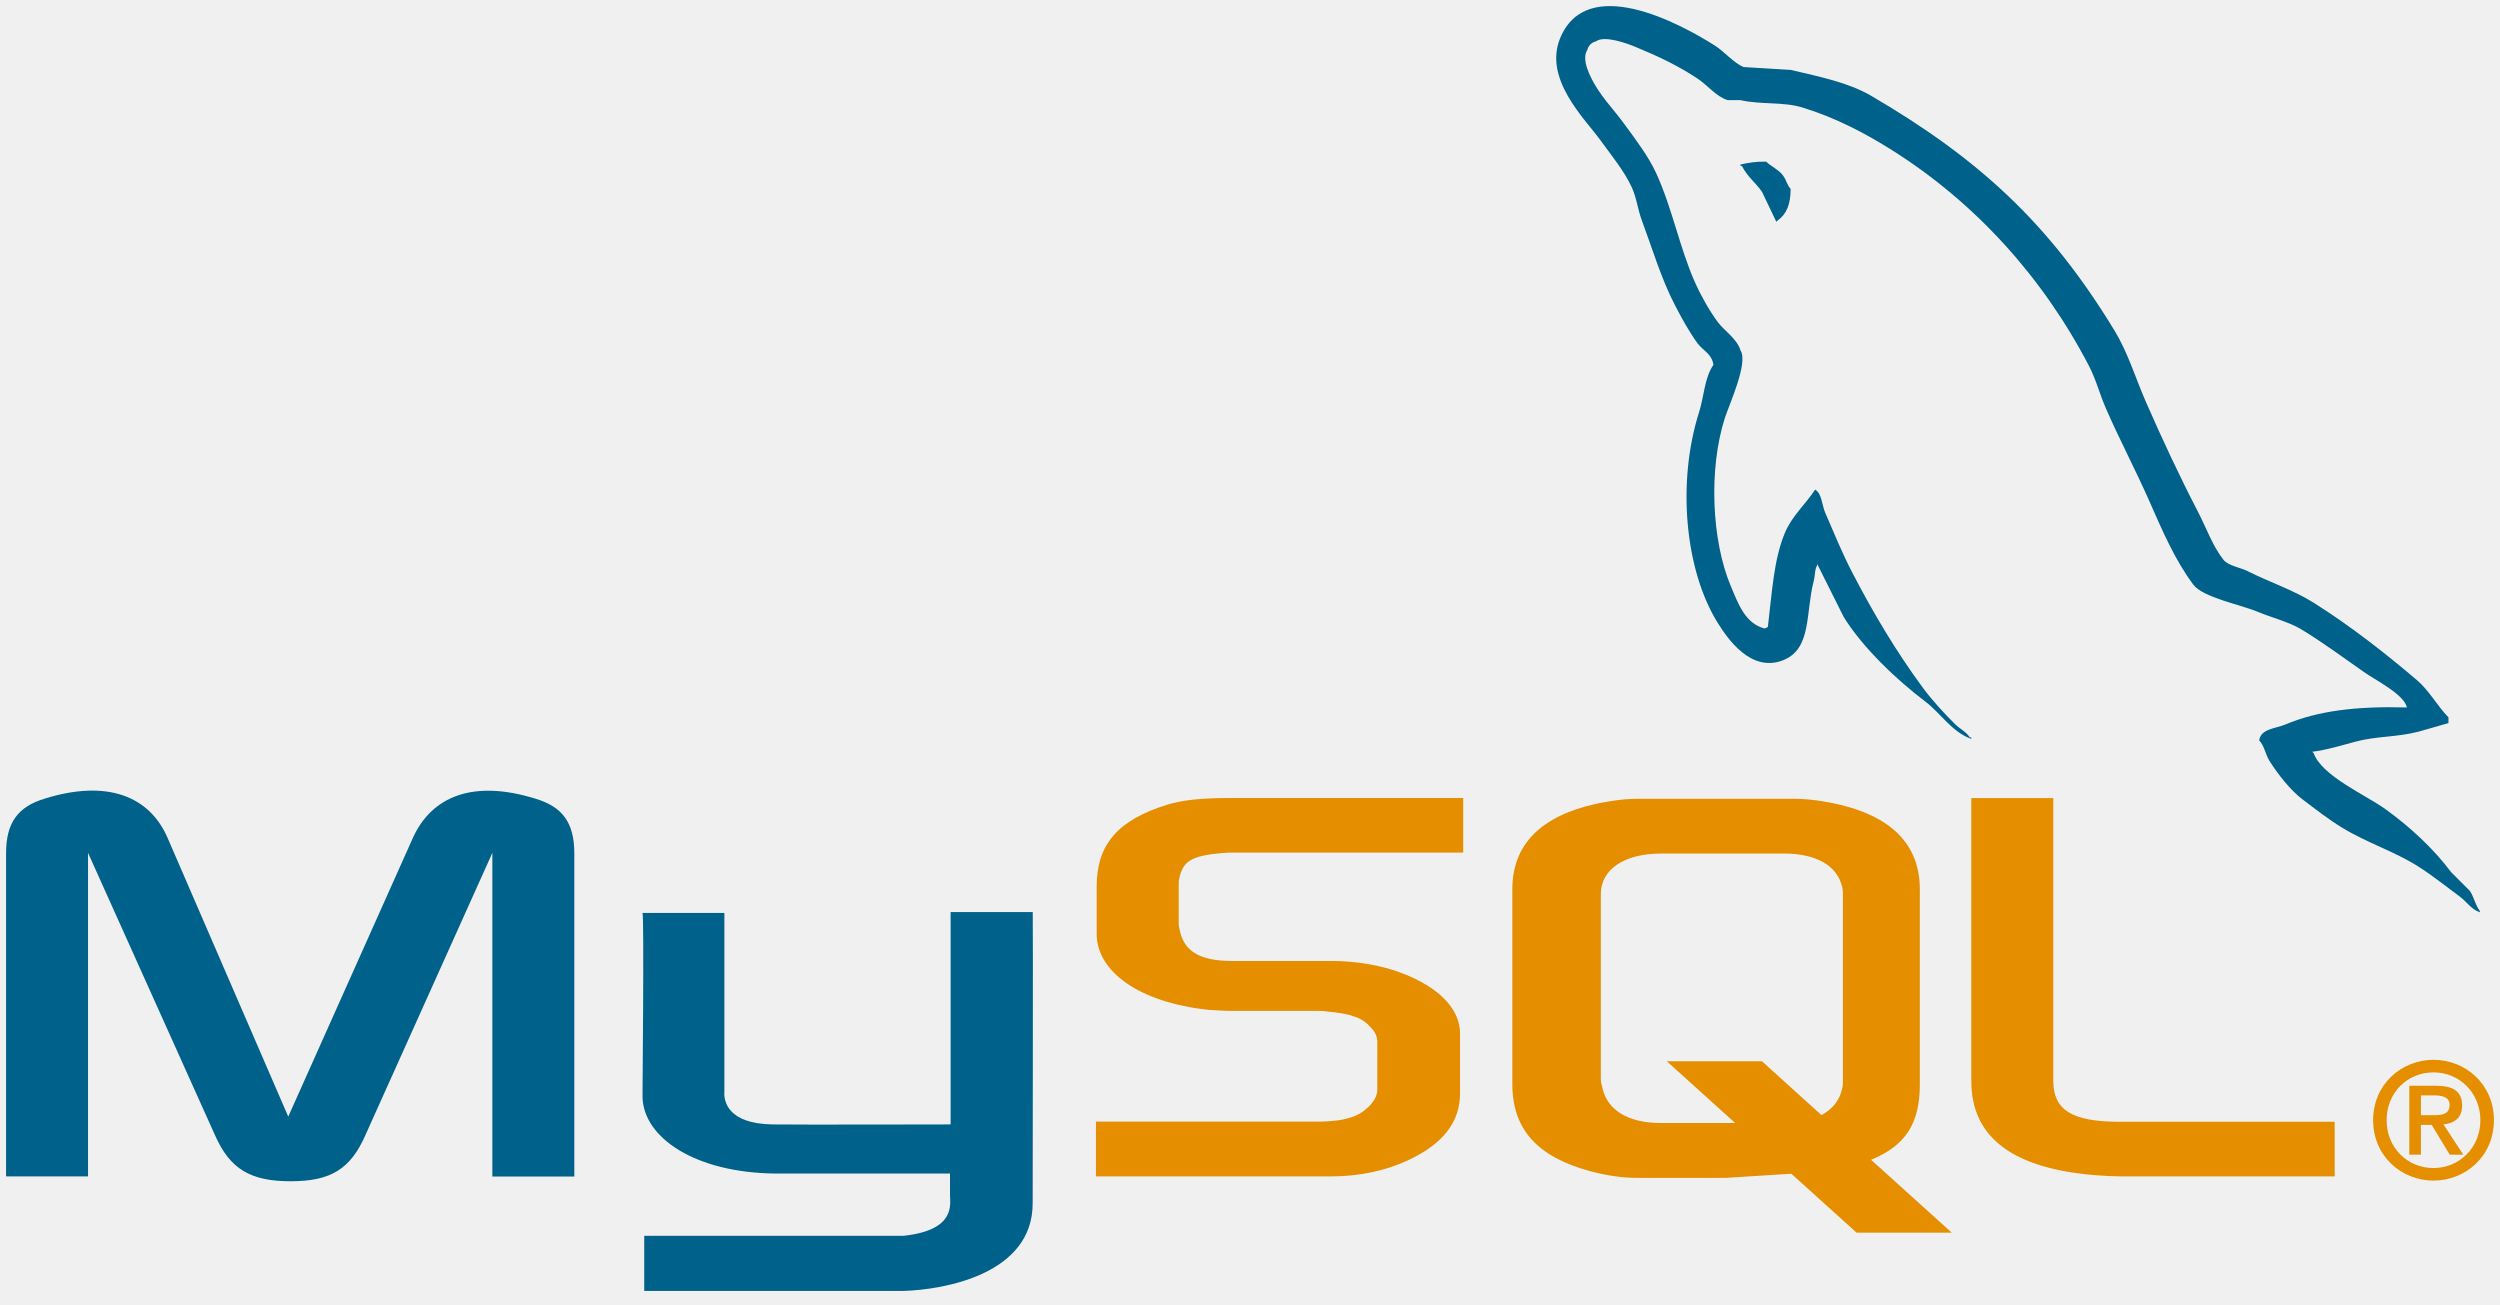
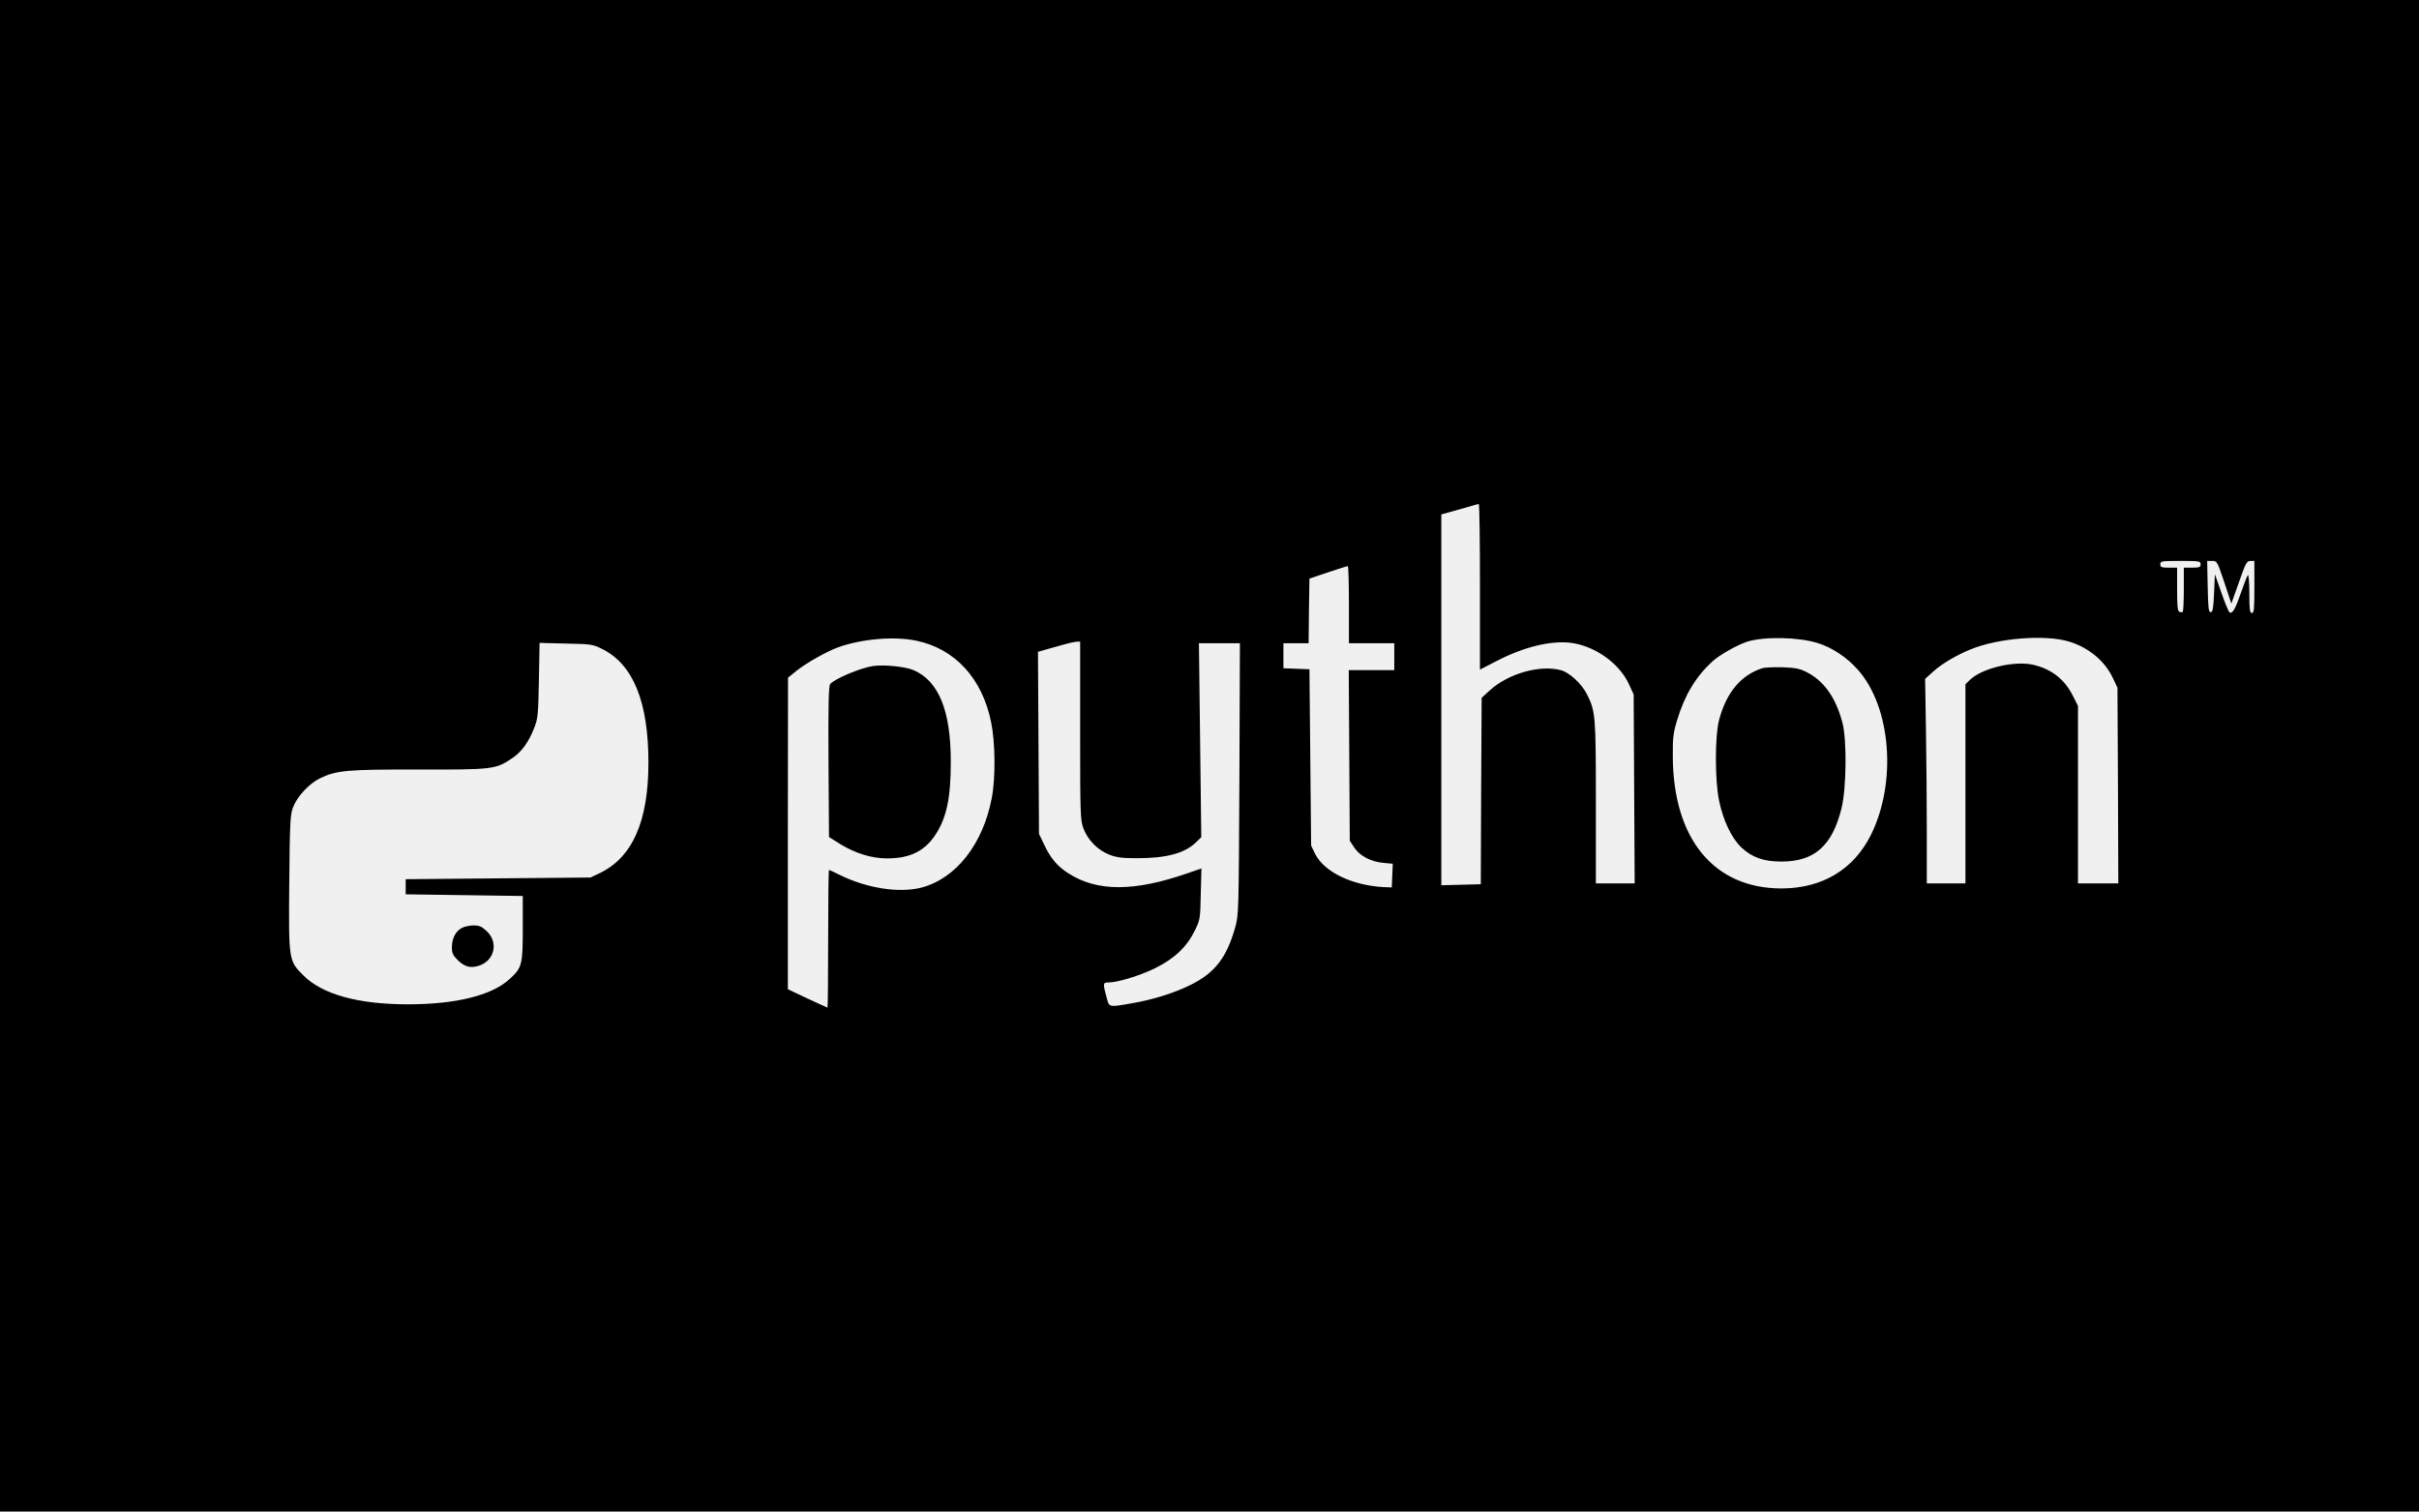
- <svg xmlns="http://www.w3.org/2000/svg" xmlns:xlink="http://www.w3.org/1999/xlink" viewBox="0 0 257.25 134.25" fill="#fff" fill-rule="evenodd" stroke="#000" stroke-linecap="round" stroke-linejoin="round">
-   <use xlink:href="#A" x=".625" y=".625" />
-   <symbol id="A" overflow="visible">
-     <g stroke="none">
-       <g fill-rule="nonzero">
-         <path d="M0 120.426h8.434V87.134l13.056 29.034c1.54 3.5 3.65 4.758 7.785 4.758s6.163-1.244 7.705-4.758l13.058-29.034v33.305h8.435v-33.25c0-3.244-1.3-4.812-3.975-5.622-6.406-2-10.705-.27-12.65 4.055l-12.812 28.654-12.41-28.666c-1.865-4.325-6.244-6.055-12.65-4.055C1.298 82.365 0 83.934 0 87.176v33.25zm65.483-27.107h8.431v18.35c-.079.998.32 3.338 4.94 3.409 2.357.038 18.192 0 18.34 0v-21.85h8.45c.038 0-.009 29.793-.007 29.92.046 7.347-9.118 8.944-13.34 9.067h-26.63v-5.675l26.677-.001c5.427-.575 4.787-3.271 4.787-4.18v-2.225H79.206c-8.34-.075-13.65-3.716-13.716-7.904-.006-.375.18-18.744-.005-18.925z" fill="#00618a" />
-         <path d="M112.145 120.426h24.247c2.838 0 5.596-.594 7.788-1.622 3.65-1.675 5.434-3.946 5.434-6.92v-6.163c0-2.434-2.028-4.704-6-6.218-2.109-.812-4.704-1.244-7.218-1.244h-10.219c-3.405 0-5.028-1.028-5.433-3.298-.081-.27-.081-.5-.081-.757v-3.838c0-.216 0-.434.081-.704.405-1.73 1.297-2.218 4.297-2.5.244 0 .568-.055.813-.055h24.085v-5.621h-23.68c-3.406 0-5.19.216-6.812.703-5.032 1.569-7.222 4.069-7.222 8.394v4.92c0 3.785 4.3 7.029 11.515 7.785.813.054 1.623.108 2.433.108h8.759c.325 0 .65 0 .893.055 2.675.216 3.813.703 4.623 1.675.5.5.65.975.65 1.5v4.92c0 .595-.405 1.352-1.216 2-.73.65-1.946 1.081-3.569 1.19-.325 0-.567.054-.891.054h-23.275v5.622zm90.08-9.785c0 5.785 4.297 9.029 12.975 9.677.809.063 1.621.099 2.433.108h21.978v-5.622h-22.14c-4.946 0-6.812-1.244-6.812-4.218V81.498h-8.434v29.14zm-47.231.293V90.89c0-5.093 3.575-8.181 10.645-9.156a16.16 16.16 0 0 1 2.276-.162h16.009c.789 0 1.576.055 2.357.162 7.07.975 10.645 4.063 10.645 9.156v20.044c0 4.131-1.519 6.343-5.019 7.784l8.307 7.5h-9.792l-6.721-6.067-6.766.429h-9.02c-1.544 0-3.169-.218-4.958-.705-5.375-1.463-7.962-4.28-7.962-8.94zm9.104-.5c0 .271.081.541.162.867.5 2.33 2.681 3.63 6 3.63h7.663l-7.038-6.354h9.793l6.125 5.541c1.131-.602 1.875-1.525 2.125-2.709.081-.27.081-.541.081-.812V91.378c0-.216 0-.5-.081-.759-.5-2.166-2.683-3.412-5.933-3.412h-12.72c-3.75 0-6.175 1.625-6.175 4.171v19.07z" fill="#e48e00" />
-         <path d="M247.03 72.171c-5.184-.14-9.145.341-12.53 1.769-.963.406-2.496.416-2.654 1.622.529.554.625 1.381 1.031 2.063.809 1.309 2.175 3.063 3.391 3.98 1.33 1.004 2.7 2.079 4.129 2.95 2.538 1.547 5.37 2.431 7.813 3.98 1.44.912 2.87 2.063 4.275 3.095.694.51 1.163 1.302 2.063 1.621v-.147c-.475-.604-.596-1.434-1.031-2.062l-1.916-1.916c-1.875-2.5-4.252-4.671-6.781-6.5-2.016-1.448-6.53-3.403-7.371-5.75l-.148-.147c1.43-.162 3.104-.679 4.425-1.031 2.216-.594 4.197-.441 6.5-1.031l3.096-.885v-.59c-1.157-1.187-1.982-2.759-3.244-3.832-3.3-2.812-6.904-5.619-10.625-7.963-2.058-1.3-4.6-2.142-6.781-3.244-.734-.37-2.023-.562-2.506-1.18-1.145-1.46-1.769-3.312-2.652-5-1.85-3.562-3.668-7.455-5.308-11.204-1.119-2.556-1.85-5.078-3.243-7.371-6.694-11.005-13.9-17.647-25.06-24.175-2.375-1.375-5.234-1.937-8.256-2.654l-4.865-.295c-.99-.413-2.02-1.625-2.95-2.213-3.697-2.338-13.181-7.416-15.92-.75-1.729 4.216 2.584 8.33 4.128 10.468 1.082 1.5 2.47 3.179 3.242 4.865.509 1.108.597 2.219 1.032 3.391 1.071 2.875 2.004 6.029 3.39 8.698.7 1.35 1.472 2.772 2.359 3.98.544.741 1.475 1.067 1.621 2.212-.91 1.275-.963 3.25-1.475 4.865-2.304 7.265-1.435 16.294 1.916 21.671 1.029 1.65 3.45 5.19 6.781 3.832 2.912-1.187 2.25-4.875 3.096-8.107.188-.75.072-1.275.442-1.769v.148l2.654 5.306c1.962 3.163 5.45 6.469 8.402 8.7 1.531 1.156 2.75 3.156 4.718 3.832v-.147h-.148c-.384-.6-.984-.846-1.475-1.325-1.154-1.131-2.437-2.537-3.391-3.832-2.688-3.648-5.06-7.625-7.223-11.794-1.032-1.984-1.931-4.172-2.8-6.191-.335-.779-.331-1.955-1.031-2.359-.954 1.48-2.359 2.675-3.096 4.422-1.18 2.793-1.333 6.198-1.769 9.73-.259.093-.144.029-.295.148-2.053-.495-2.775-2.609-3.537-4.422-1.93-4.588-2.287-11.97-.59-17.248.438-1.365 2.425-5.668 1.621-6.929-.384-1.259-1.65-2-2.359-2.95-.875-1.188-1.752-2.755-2.359-4.128-1.58-3.575-2.317-7.588-3.98-11.204-.795-1.728-2.125-3.475-3.243-5-1.222-1.7-2.591-2.955-3.537-5-.338-.731-.795-1.9-.295-2.654.097-.442.443-.788.885-.885.855-.659 3.25.219 4.127.59 2.375.982 4.338 1.917 6.34 3.244.963.625 1.934 1.87 3.095 2.213h1.325c2.075.477 4.4.15 6.338.75 3.428 1.041 6.498 2.662 9.287 4.422 8.498 5.365 15.444 13.003 20.196 22.125.765 1.466 1.095 2.867 1.769 4.422 1.359 3.125 3.07 6.366 4.423 9.434s2.662 6.15 4.57 8.697c1.002 1.337 4.875 2.057 6.634 2.8 1.234.521 3.254 1.065 4.423 1.769 2.231 1.346 4.394 2.95 6.5 4.425 1.046.75 4.25 2.354 4.423 3.685z" fill="#00618a" />
-       </g>
-       <path d="M181.125 16.007c-1.081-.02-1.845.117-2.654.295v.148h.148c.515 1.06 1.425 1.741 2.063 2.654l1.475 3.095.148-.148c.912-.644 1.331-1.672 1.325-3.244-.366-.385-.42-.867-.75-1.327-.421-.625-1.25-.96-1.769-1.475z" fill="#00618a" />
-       <path d="M243.569 114.644c0 3.712 2.934 6.215 6.215 6.215s6.215-2.503 6.215-6.215-2.934-6.215-6.215-6.215-6.215 2.502-6.215 6.215zm11.037 0c0 2.817-2.154 4.922-4.825 4.922-2.7 0-4.825-2.105-4.825-4.922s2.123-4.922 4.825-4.922c2.669 0 4.825 2.105 4.825 4.922zm-3.15 3.547h1.391l-2.038-3.115c1.094-.116 1.921-.647 1.921-1.94 0-1.442-.912-2.037-2.667-2.037h-2.769v7.094h1.194v-3.066h1.11l1.856 3.066zm-2.968-4.062v-2.038h1.375c.713 0 1.575.133 1.575.963 0 .994-.779 1.078-1.675 1.078h-1.275z" fill="#e48e00" />
-     </g>
-   </symbol>
+ <svg xmlns="http://www.w3.org/2000/svg" version="1.0" width="1440pt" height="900pt" viewBox="0 0 1440 900" preserveAspectRatio="xMidYMid meet">
+   <g transform="translate(0,900) scale(0.1,-0.1)" fill="#000000" stroke="none">
+     <path d="M0 4500 l0 -4500 7200 0 7200 0 0 4500 0 4500 -7200 0 -7200 0 0 -4500z m8810 1006 l0 -493 93 48 c171 90 343 130 464 109 139 -24 274 -124 329 -242 l29 -63 3 -562 3 -563 -116 0 -115 0 0 483 c0 520 -2 542 -54 645 -31 61 -103 127 -152 141 -126 35 -318 -20 -428 -122 l-46 -42 -3 -555 -2 -555 -117 -3 -118 -3 0 1104 0 1104 108 30 c59 17 110 32 115 32 4 1 7 -221 7 -493z m4290 134 c0 -17 -7 -20 -50 -20 l-50 0 0 -128 c0 -71 -3 -131 -6 -135 -3 -3 -12 -3 -20 0 -11 4 -14 33 -14 134 l0 129 -50 0 c-43 0 -50 3 -50 20 0 19 7 20 120 20 113 0 120 -1 120 -20z m141 -107 l42 -127 45 127 c40 115 47 127 68 127 l24 0 0 -155 c0 -131 -2 -155 -15 -155 -12 0 -15 20 -15 117 0 67 -4 113 -9 108 -5 -6 -23 -53 -41 -105 -34 -98 -51 -127 -68 -116 -5 3 -27 55 -48 116 l-39 111 -5 -113 c-4 -92 -8 -113 -20 -113 -13 0 -15 25 -18 153 l-3 152 30 0 c29 0 30 -3 72 -127z m-5211 -133 l0 -230 135 0 135 0 0 -80 0 -80 -135 0 -136 0 3 -508 3 -508 27 -41 c33 -50 101 -85 175 -91 l54 -5 -3 -70 -3 -71 -50 2 c-190 11 -353 91 -407 199 l-23 48 -5 525 -5 525 -77 3 -78 3 0 74 0 75 75 0 75 0 2 193 3 192 110 37 c61 20 113 37 118 37 4 1 7 -102 7 -229z m2791 -229 c86 -27 172 -84 237 -157 199 -221 235 -670 80 -984 -103 -207 -289 -319 -531 -320 -404 -1 -648 295 -649 789 -1 108 3 139 26 214 44 147 111 258 210 349 43 39 146 97 206 117 101 32 306 28 421 -8z m1499 8 c117 -37 211 -116 258 -217 l27 -57 3 -582 2 -583 -120 0 -120 0 0 528 0 529 -30 59 c-49 99 -128 161 -238 186 -112 25 -303 -21 -374 -89 l-28 -27 0 -593 0 -593 -115 0 -115 0 0 303 c0 166 -2 440 -5 608 l-5 307 49 44 c49 45 139 98 221 131 166 69 449 90 590 46z m-6865 6 c230 -48 392 -224 445 -485 25 -121 27 -332 4 -451 -52 -275 -213 -480 -419 -534 -133 -34 -326 -4 -487 76 -32 16 -60 29 -63 29 -3 0 -5 -184 -5 -410 0 -225 -2 -410 -4 -410 -1 0 -55 25 -120 55 l-116 55 0 927 1 928 52 42 c58 46 178 114 247 139 140 50 333 67 465 39z m975 -535 c0 -509 1 -531 20 -584 27 -70 86 -129 156 -156 43 -16 78 -20 163 -20 174 0 282 29 349 93 l33 32 -7 578 -7 577 122 0 122 0 -3 -807 c-4 -793 -4 -809 -25 -885 -51 -181 -122 -272 -267 -343 -99 -49 -224 -88 -355 -110 -125 -22 -128 -22 -140 23 -27 97 -26 102 6 102 55 0 188 40 279 85 114 56 188 126 235 221 33 67 34 71 37 221 l4 152 -84 -29 c-317 -110 -537 -110 -708 0 -66 42 -106 90 -144 170 l-31 65 -3 542 -3 542 53 15 c29 8 76 21 103 29 28 8 60 15 73 16 l22 1 0 -530z m-2846 486 c185 -91 276 -314 276 -677 0 -350 -95 -564 -290 -658 l-55 -26 -550 -5 -550 -5 0 -45 0 -45 349 -5 348 -5 0 -191 c0 -219 -4 -236 -79 -304 -105 -97 -319 -150 -605 -150 -295 0 -509 59 -622 172 -88 88 -88 88 -84 555 3 355 6 403 22 445 24 64 95 141 159 173 100 48 158 54 587 53 438 -1 460 1 554 64 59 38 102 97 135 181 23 58 25 77 29 285 l4 224 156 -4 c150 -3 160 -4 216 -32z" />
+     <path d="M10490 5021 c-127 -41 -213 -145 -256 -306 -26 -97 -26 -364 0 -485 24 -115 73 -218 130 -274 64 -61 133 -86 241 -86 196 0 302 94 357 316 30 120 33 413 5 514 -40 148 -109 245 -212 298 -42 21 -66 26 -145 29 -52 1 -106 -1 -120 -6z" />
+     <path d="M5195 5034 c-76 -12 -227 -76 -253 -107 -9 -11 -12 -125 -10 -463 l3 -448 67 -42 c91 -56 191 -86 281 -85 131 0 218 42 281 134 70 102 96 223 96 440 0 307 -72 482 -222 547 -49 21 -178 34 -243 24z" />
+     <path d="M2748 3474 c-36 -19 -58 -63 -58 -115 0 -33 6 -47 33 -74 43 -43 79 -52 131 -34 92 32 114 140 42 206 -29 27 -44 33 -78 33 -24 -1 -55 -7 -70 -16z" />
+   </g>
</svg>
